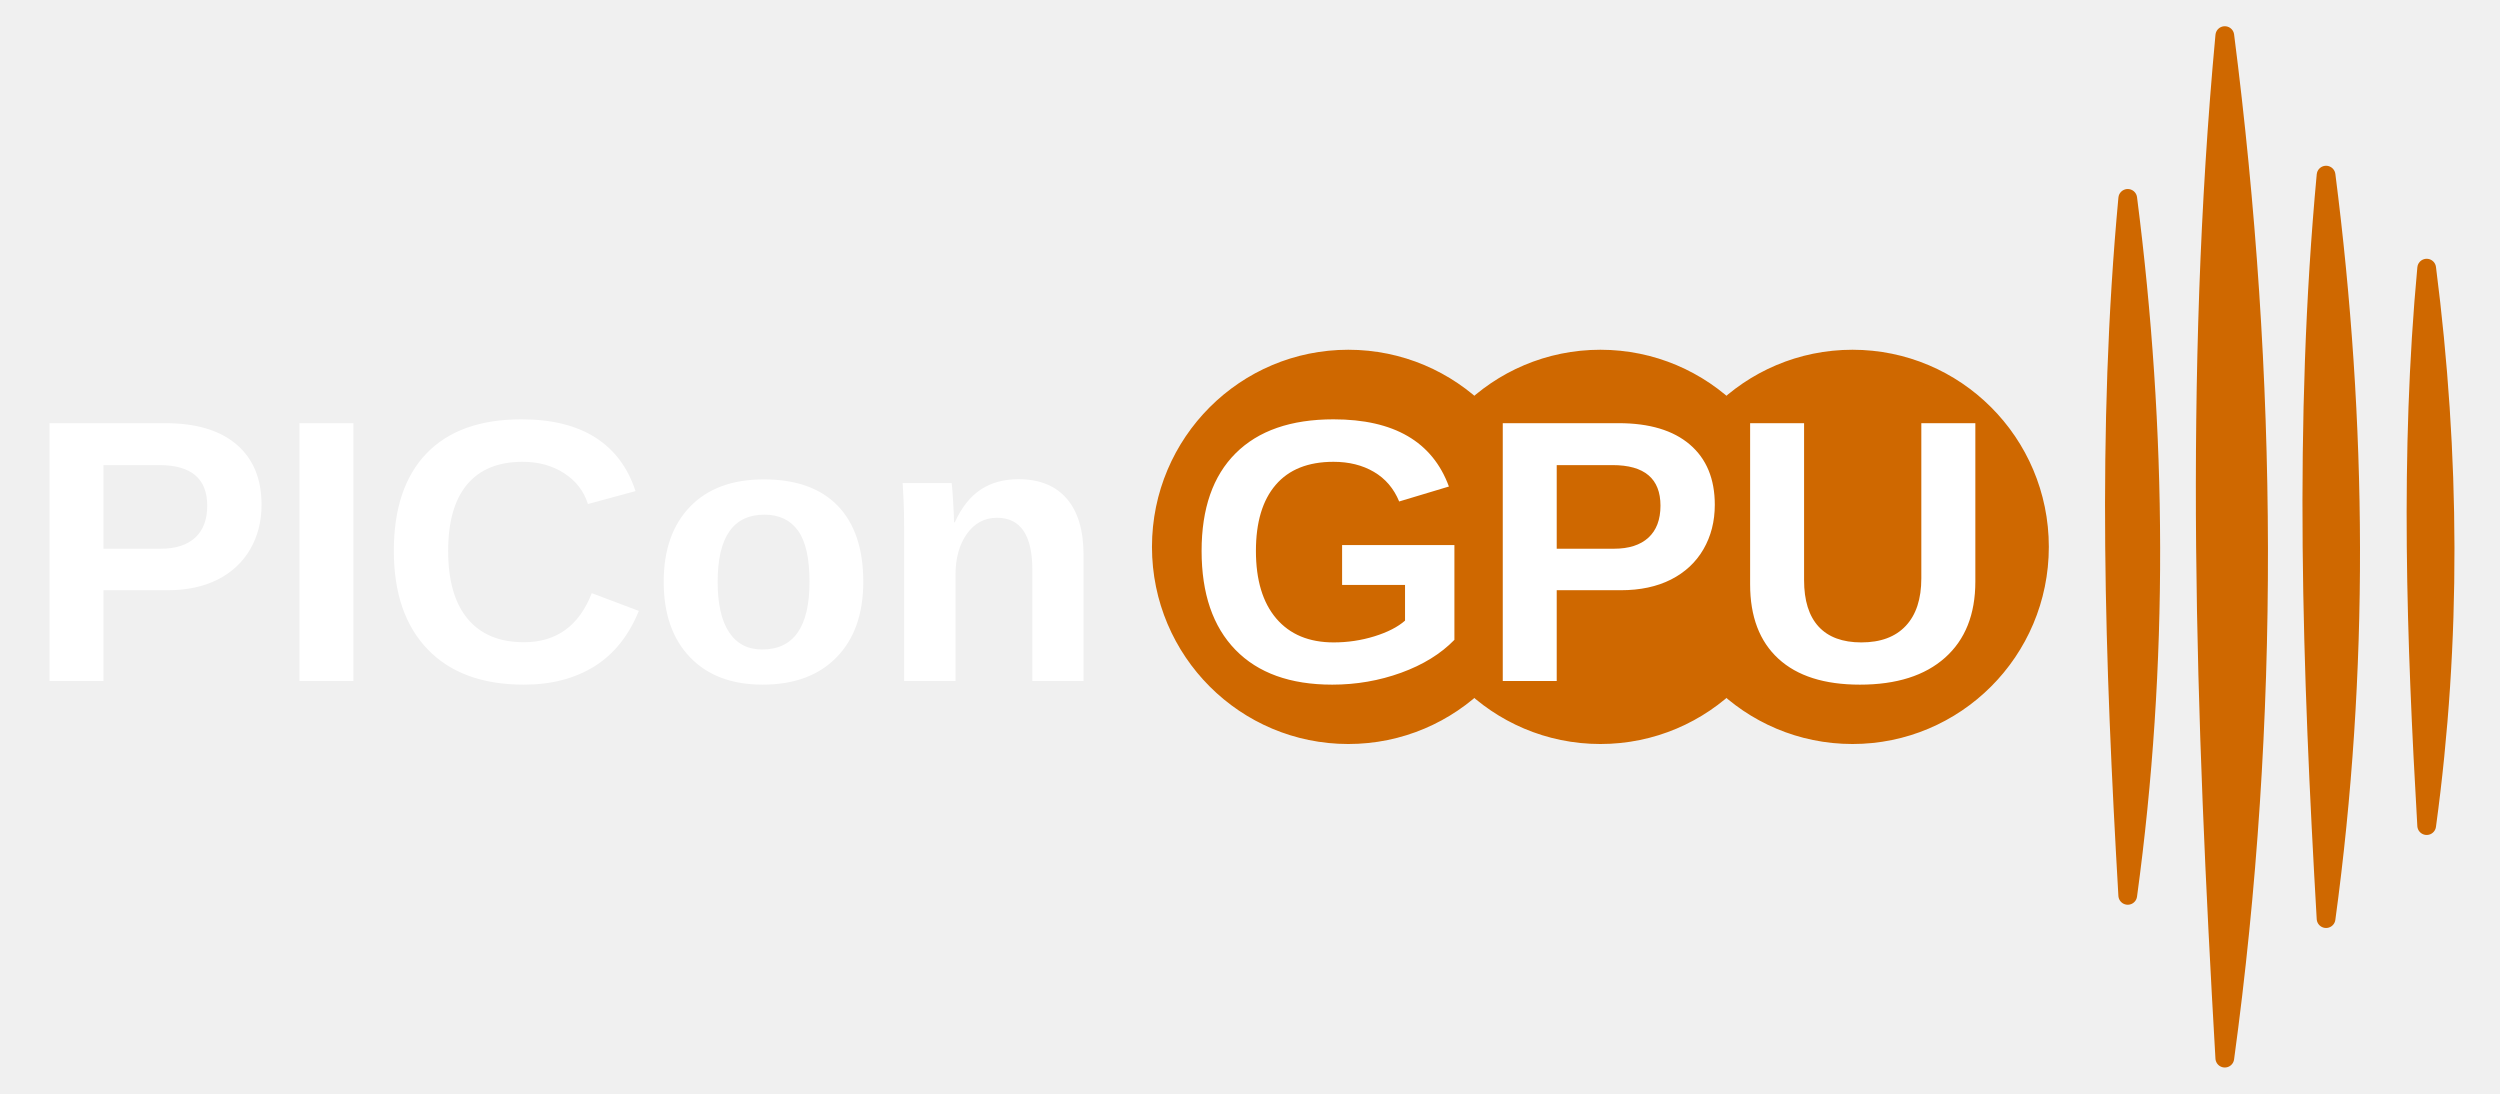
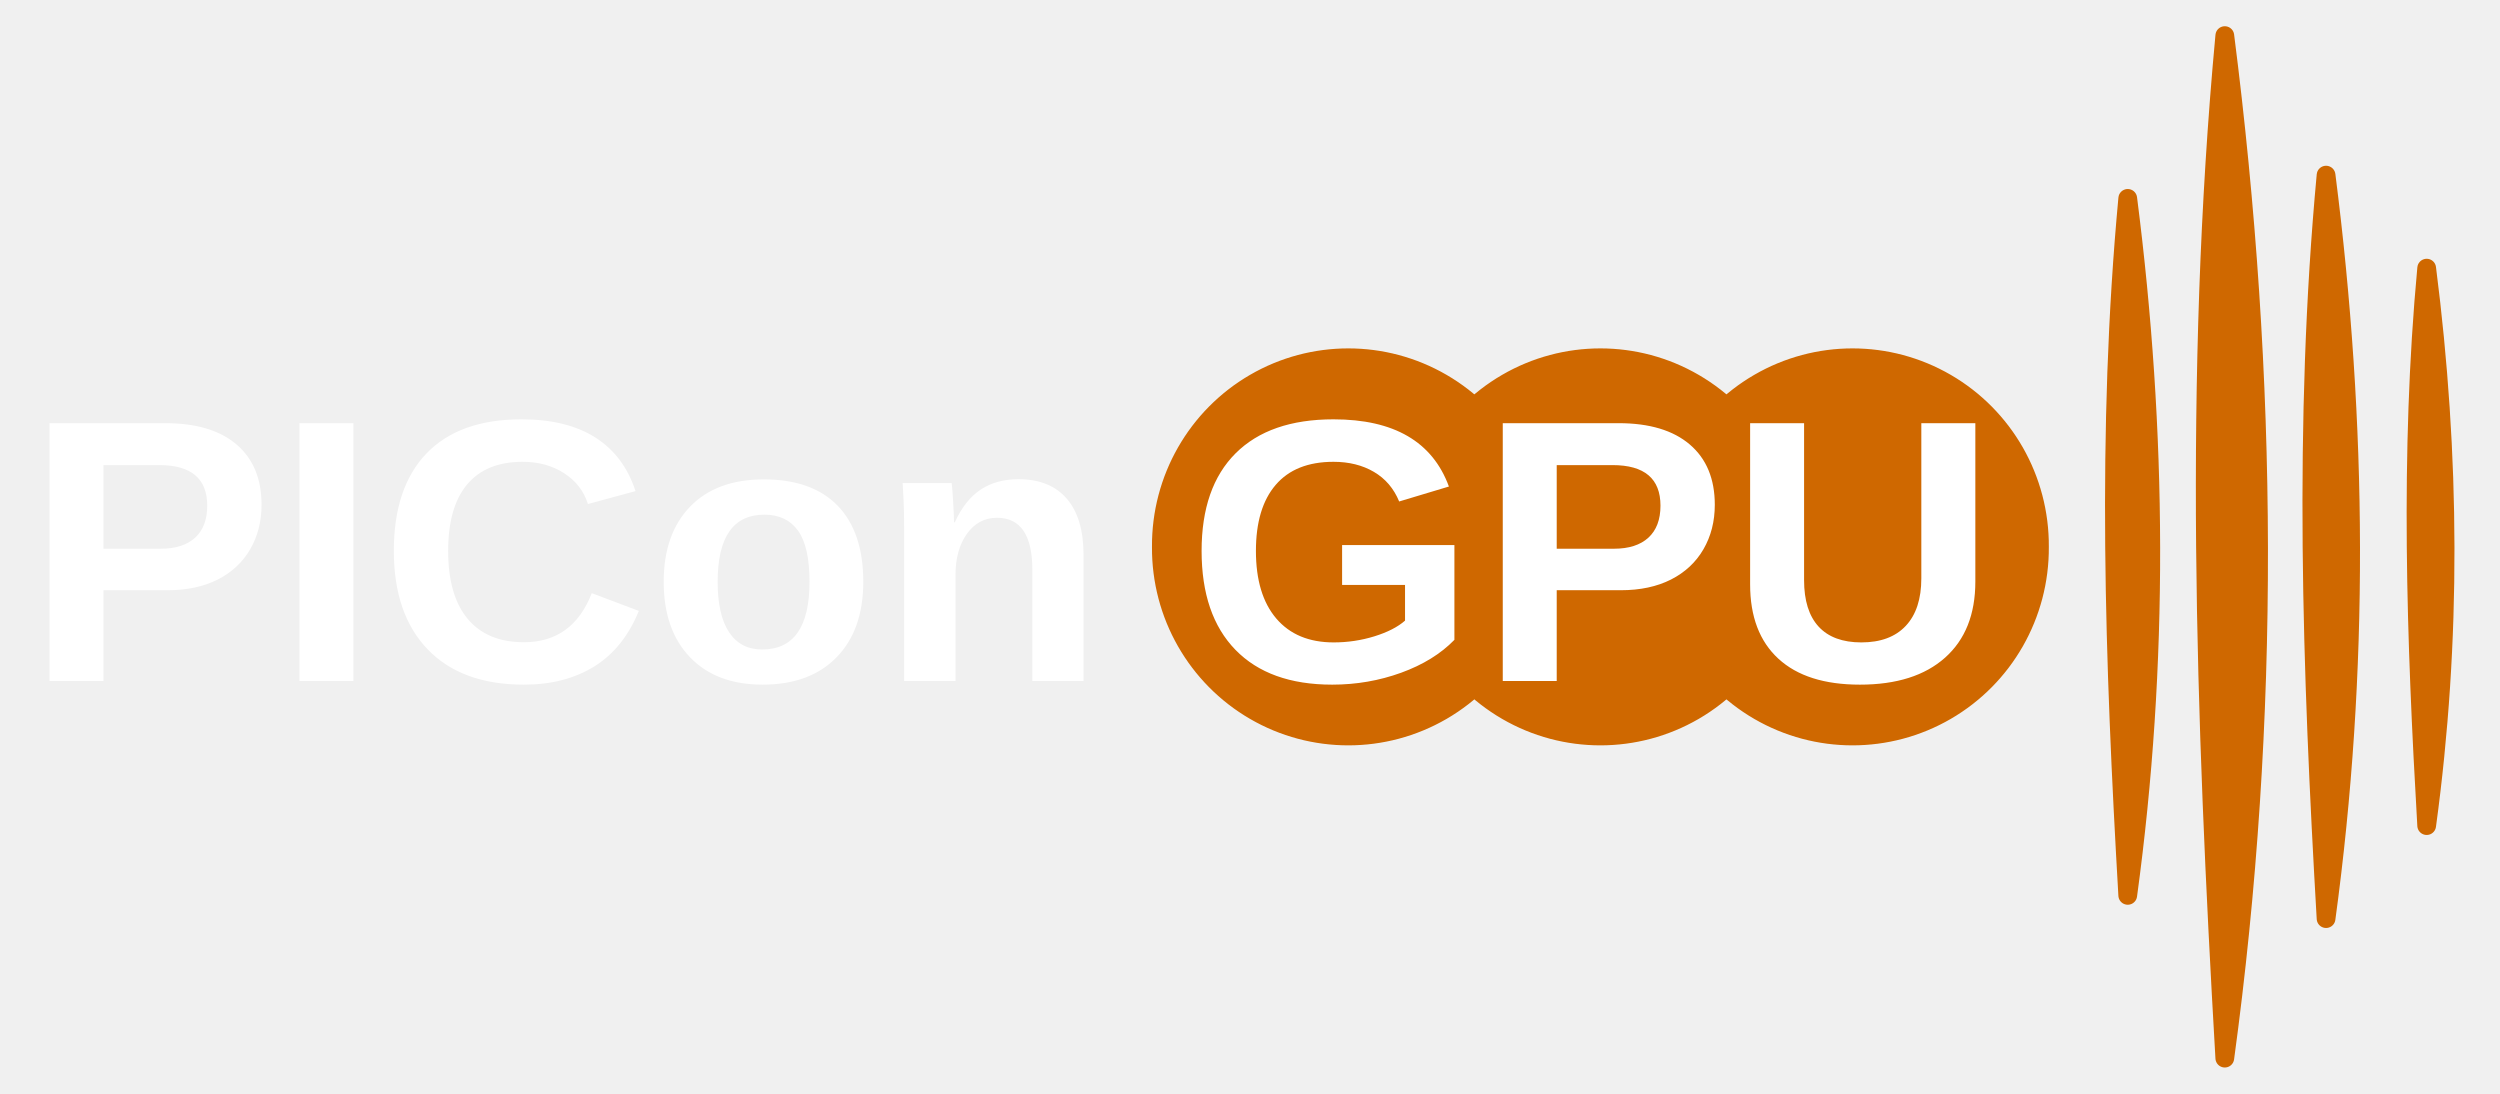
<svg xmlns="http://www.w3.org/2000/svg" xmlns:xlink="http://www.w3.org/1999/xlink" width="640" height="280" id="svg2" version="1.1">
  <defs id="defs4">
    <linearGradient id="linearGradient4049">
      <stop style="stop-color:#000000;stop-opacity:1;" offset="0" id="stop4051" />
      <stop style="stop-color:#000000;stop-opacity:0;" offset="1" id="stop4053" />
    </linearGradient>
    <clipPath clipPathUnits="userSpaceOnUse" id="clipPath4307">
      <path style="fill:none;stroke:#bf2121;stroke-width:1.899;stroke-linecap:round;stroke-linejoin:round;stroke-miterlimit:4;stroke-opacity:1;stroke-dasharray:none" d="m 243.956,511.611 c -122.773,-61.448 96.923,-148.135 96.923,-17.907 0,129.808 -222.596,47.674 -96.923,-17.907" id="path4309" />
    </clipPath>
    <clipPath clipPathUnits="userSpaceOnUse" id="clipPath4362">
      <path style="fill:none;stroke:#bf2121;stroke-width:4;stroke-linecap:round;stroke-linejoin:round;stroke-miterlimit:4;stroke-opacity:1;stroke-dasharray:none" d="m 243.565,541.709 c -199.507,-94.366 157.5,-227.493 157.5,-27.5 0,199.348 -361.718,73.214 -157.5,-27.5" id="path4364" />
    </clipPath>
    <clipPath clipPathUnits="userSpaceOnUse" id="clipPath4362-2">
      <path style="fill:none;stroke:#bf2121;stroke-width:4;stroke-linecap:round;stroke-linejoin:round;stroke-miterlimit:4;stroke-opacity:1;stroke-dasharray:none" d="m 243.565,541.709 c -199.507,-94.366 157.5,-227.493 157.5,-27.5 0,199.348 -361.718,73.214 -157.5,-27.5" id="path4364-7" />
    </clipPath>
    <radialGradient xlink:href="#linearGradient4049" id="radialGradient4059" cx="241.109" cy="832.837" fx="241.109" fy="832.837" r="116.773" gradientTransform="matrix(2.245152,0,0,0.5318656,-286.8172,459.128)" gradientUnits="userSpaceOnUse" />
  </defs>
-   <g id="layer7" style="display:none" transform="translate(0,-720)">
-     <rect style="fill:#ffffff;fill-opacity:1;stroke:#000000;stroke-width:8;stroke-miterlimit:4;stroke-opacity:1;stroke-dasharray:none" id="rect4312" width="449.286" height="252.723" x="28.429" y="710.571" />
-     <path style="fill:#000000;fill-opacity:0.961;stroke:none" d="m 239.164,964.388 28.022,0 6.227,17.021 -40.685,0 z" id="rect4314" />
-     <rect style="fill:#000000;fill-opacity:0.961;stroke:none" id="rect4317" width="135" height="5.714" x="185.571" y="980.225" />
-   </g>
-   <g id="layer1" transform="translate(0,-772.3622)" style="display:inline" />
-   <g id="layer6" style="display:none" transform="translate(0,-720)">
-     <g style="display:inline" id="g3058" transform="translate(45.1581,-31.76529)">
-       <rect transform="translate(-38,322)" clip-path="url(#clipPath4362-2)" y="400.814" x="69.701" height="363.655" width="440.427" id="rect4338" style="fill:#ffffff;fill-opacity:1;stroke:#000000;stroke-opacity:1;display:inline" />
-       <path id="path3755-0-7" d="m 203.398,863.709 c -199.507,-94.366 157.5,-227.493 157.5,-27.5 0,199.348 -361.718,73.214 -157.5,-27.5" style="fill:none;stroke:#bf2121;stroke-width:4;stroke-linecap:round;stroke-linejoin:round;stroke-miterlimit:4;stroke-opacity:1;stroke-dasharray:none;display:inline" />
-     </g>
-   </g>
  <g id="layer2" transform="translate(0,-720)" style="display:inline">
    <g transform="matrix(2.398087,0,0,2.398087,-190.0957,-1147.039)" style="display:inline" id="g3973">
      <path style="fill:#cf6800;fill-opacity:1;stroke:#cf6800;stroke-width:2;stroke-linecap:round;stroke-linejoin:round;stroke-miterlimit:4;stroke-opacity:1;stroke-dasharray:none" d="m 316.771,782.354 c 4.681,36.602 4.938,72.909 0,109.158 -2.101,-36.386 -3.395,-72.772 0,-109.158 z" id="path3805" />
      <path style="fill:#cf6800;fill-opacity:1;stroke:#cf6800;stroke-width:2;stroke-linecap:round;stroke-linejoin:round;stroke-miterlimit:4;stroke-opacity:1;stroke-dasharray:none" d="m 327.581,797.248 c 3.404,26.613 3.591,53.013 0,79.369 -1.528,-26.456 -2.468,-52.913 0,-79.369 z" id="path3805-3" />
      <path style="fill:#cf6800;fill-opacity:1;stroke:#cf6800;stroke-width:2;stroke-linecap:round;stroke-linejoin:round;stroke-miterlimit:4;stroke-opacity:1;stroke-dasharray:none" d="m 338.322,807.178 c 2.552,19.954 2.692,39.749 0,59.51 -1.145,-19.837 -1.851,-39.674 0,-59.51 z" id="path3805-3-5" />
      <path style="fill:#cf6800;fill-opacity:1;stroke:#cf6800;stroke-width:2;stroke-linecap:round;stroke-linejoin:round;stroke-miterlimit:4;stroke-opacity:1;stroke-dasharray:none" d="m 306.41,799.731 c 3.191,24.948 3.366,49.697 0,74.405 -1.432,-24.802 -2.314,-49.603 0,-74.405 z" id="path3805-3-2" />
    </g>
  </g>
-   <g id="layer3" transform="translate(0,-720)" style="display:none">
-     <g transform="translate(48.49997,0.2347088)" style="display:inline" id="g3979">
-       <path style="fill:#bf2121;fill-opacity:1;stroke:#bf2121;stroke-width:2;stroke-linecap:round;stroke-linejoin:round;stroke-miterlimit:4;stroke-opacity:1;stroke-dasharray:none" id="path3859" d="m 284.286,501.786 a 18.929,17.5 0 1 1 -37.857,0 18.929,17.5 0 1 1 37.857,0 z" transform="matrix(0.7511798,0,0,0.8125006,73.09768,429.2319)" />
-       <path style="fill:#bf2121;fill-opacity:1;stroke:#bf2121;stroke-width:2;stroke-linecap:round;stroke-linejoin:round;stroke-miterlimit:4;stroke-opacity:1;stroke-dasharray:none" id="path3859-6" d="m 284.286,501.786 a 18.929,17.5 0 1 1 -37.857,0 18.929,17.5 0 1 1 37.857,0 z" transform="matrix(0.5007866,0,0,0.5416671,108.2556,565.1322)" />
-       <path style="fill:#bf2121;fill-opacity:1;stroke:#bf2121;stroke-width:2;stroke-linecap:round;stroke-linejoin:round;stroke-miterlimit:4;stroke-opacity:1;stroke-dasharray:none" id="path3859-6-4" d="m 284.286,501.786 a 18.929,17.5 0 1 1 -37.857,0 18.929,17.5 0 1 1 37.857,0 z" transform="matrix(0.3755899,0,0,0.4062503,118.406,633.0824)" />
-     </g>
-   </g>
  <g id="layer8" style="display:inline" transform="translate(0,-40)">
    <g transform="matrix(2.398087,0,0,2.398087,-182.6644,-1828.408)" style="display:inline" id="g3979-7">
-       <path style="fill:#cf6800;fill-opacity:1;stroke:#cf6800;stroke-width:2;stroke-linecap:round;stroke-linejoin:round;stroke-miterlimit:4;stroke-opacity:1;stroke-dasharray:none" id="path3859-1" d="m 284.286,501.786 c 0,9.665 -8.475,17.5 -18.929,17.5 -10.454,0 -18.929,-7.835 -18.929,-17.5 0,-9.665 8.475,-17.5 18.929,-17.5 10.454,0 18.929,7.835 18.929,17.5 z" transform="matrix(1.051652,0,0,1.137501,-5.1349,266.7226)" />
-       <path style="fill:#cf6800;fill-opacity:1;stroke:#cf6800;stroke-width:2;stroke-linecap:round;stroke-linejoin:round;stroke-miterlimit:4;stroke-opacity:1;stroke-dasharray:none;display:inline" id="path3859-1-8" d="m 284.286,501.786 c 0,9.665 -8.475,17.5 -18.929,17.5 -10.454,0 -18.929,-7.835 -18.929,-17.5 0,-9.665 8.475,-17.5 18.929,-17.5 10.454,0 18.929,7.835 18.929,17.5 z" transform="matrix(1.051652,0,0,1.137501,-32.04688,266.7226)" />
-       <path style="fill:#cf6800;fill-opacity:1;stroke:#cf6800;stroke-width:2;stroke-linecap:round;stroke-linejoin:round;stroke-miterlimit:4;stroke-opacity:1;stroke-dasharray:none;display:inline" id="path3859-1-2" d="m 284.286,501.786 c 0,9.665 -8.475,17.5 -18.929,17.5 -10.454,0 -18.929,-7.835 -18.929,-17.5 0,-9.665 8.475,-17.5 18.929,-17.5 10.454,0 18.929,7.835 18.929,17.5 z" transform="matrix(1.051652,0,0,1.137501,-58.9589,266.7226)" />
+       <path style="fill:#cf6800;fill-opacity:1;stroke:#cf6800;stroke-width:2;stroke-linecap:round;stroke-linejoin:round;stroke-miterlimit:4;stroke-opacity:1;stroke-dasharray:none" id="path3859-1" d="m 284.286,501.786 a 18.929,17.5 0 1 1 -37.857,0 18.929,17.5 0 1 1 37.857,0 z" transform="matrix(1.051652,0,0,1.137501,-5.1349,266.7226)" />
+       <path style="fill:#cf6800;fill-opacity:1;stroke:#cf6800;stroke-width:2;stroke-linecap:round;stroke-linejoin:round;stroke-miterlimit:4;stroke-opacity:1;stroke-dasharray:none;display:inline" id="path3859-1-8" d="m 284.286,501.786 a 18.929,17.5 0 1 1 -37.857,0 18.929,17.5 0 1 1 37.857,0 z" transform="matrix(1.051652,0,0,1.137501,-32.04688,266.7226)" />
+       <path style="fill:#cf6800;fill-opacity:1;stroke:#cf6800;stroke-width:2;stroke-linecap:round;stroke-linejoin:round;stroke-miterlimit:4;stroke-opacity:1;stroke-dasharray:none;display:inline" id="path3859-1-2" d="m 284.286,501.786 a 18.929,17.5 0 1 1 -37.857,0 18.929,17.5 0 1 1 37.857,0 z" transform="matrix(1.051652,0,0,1.137501,-58.9589,266.7226)" />
    </g>
  </g>
  <g id="layer5" style="display:inline" transform="translate(0,-40)">
    <text xml:space="preserve" style="font-size:95.923px;font-style:normal;font-weight:normal;line-height:125%;letter-spacing:0px;word-spacing:0px;fill:#000000;fill-opacity:1;stroke:none;font-family:Sans" x="6.254" y="214.332" id="text3915">
      <tspan id="tspan3917" x="6.254" y="214.332" style="font-style:normal;font-variant:normal;font-weight:bold;font-stretch:normal;fill:#ffffff;fill-opacity:1;font-family:Arial;-inkscape-font-specification:Arial Bold">PICon</tspan>
    </text>
    <text xml:space="preserve" style="font-size:95.923px;font-style:normal;font-weight:normal;line-height:125%;letter-spacing:0px;word-spacing:0px;fill:#ffffff;fill-opacity:1;stroke:none;display:inline;font-family:Sans" x="303.672" y="214.332" id="text3827">
      <tspan id="tspan3829" x="303.672" y="214.332" style="font-style:normal;font-variant:normal;font-weight:bold;font-stretch:normal;fill:#ffffff;fill-opacity:1;font-family:Arial;-inkscape-font-specification:Arial Bold">GPU</tspan>
    </text>
  </g>
-   <g id="layer4" style="display:none" transform="translate(0,-720)">
-     <g id="g4060" transform="matrix(1.625,0,0,1.535714,-192.8633,79.01991)" mask="none" clip-path="url(#clipPath4307)">
-       <rect y="421.286" x="202.857" height="18" width="18" id="rect3862" style="fill:#1f278d;fill-opacity:0.961;stroke:none" />
-       <use id="use3866" transform="translate(0,18)" xlink:href="#rect3862" y="0" x="0" style="opacity:0.9" width="1000" height="1000" />
-       <use id="use3868" transform="translate(0,36)" xlink:href="#rect3862" y="0" x="0" style="opacity:0.8" width="1000" height="1000" />
-       <use id="use3870" transform="translate(0,54)" xlink:href="#rect3862" y="0" x="0" style="opacity:0.7" width="1000" height="1000" />
-       <use id="use3872" transform="translate(0,72)" xlink:href="#rect3862" y="0" x="0" style="opacity:0.6" width="1000" height="1000" />
-       <use id="use3874" transform="translate(0,90)" xlink:href="#rect3862" y="0" x="0" style="opacity:0.5" width="1000" height="1000" />
-       <use id="use3876" transform="translate(0,108)" xlink:href="#rect3862" y="0" x="0" style="opacity:0.4" width="1000" height="1000" />
-       <use id="use3878" transform="translate(0,126)" xlink:href="#rect3862" y="0" x="0" style="opacity:0.3" width="1000" height="1000" />
-       <use id="use3880" transform="translate(18,0)" xlink:href="#rect3862" y="0" x="0" style="opacity:0.9" width="1000" height="1000" />
-       <use id="use3882" transform="translate(18,18)" xlink:href="#rect3862" y="0" x="0" style="opacity:0.8" width="1000" height="1000" />
-       <use id="use3884" transform="translate(18,36)" xlink:href="#rect3862" y="0" x="0" style="opacity:0.7" width="1000" height="1000" />
-       <use id="use3886" transform="translate(18,54)" xlink:href="#rect3862" y="0" x="0" style="opacity:0.6" width="1000" height="1000" />
-       <use id="use3888" transform="translate(18,72)" xlink:href="#rect3862" y="0" x="0" style="opacity:0.5" width="1000" height="1000" />
-       <use id="use3890" transform="translate(18,90)" xlink:href="#rect3862" y="0" x="0" style="opacity:0.4" width="1000" height="1000" />
-       <use id="use3892" transform="translate(18,108)" xlink:href="#rect3862" y="0" x="0" style="opacity:0.3" width="1000" height="1000" />
-       <use id="use3894" transform="translate(18,126)" xlink:href="#rect3862" y="0" x="0" style="opacity:0.2" width="1000" height="1000" />
-       <use id="use3896" transform="translate(36,0)" xlink:href="#rect3862" y="0" x="0" style="opacity:0.8" width="1000" height="1000" />
-       <use id="use3898" transform="translate(36,18)" xlink:href="#rect3862" y="0" x="0" style="opacity:0.7;fill:#000000;fill-opacity:1" width="1000" height="1000" />
-       <use id="use3900" transform="translate(36,36)" xlink:href="#rect3862" y="0" x="0" style="opacity:0.6" width="1000" height="1000" />
-       <use id="use3902" transform="translate(36,54)" xlink:href="#rect3862" y="0" x="0" style="opacity:0.5" width="1000" height="1000" />
-       <use id="use3904" transform="translate(36,72)" xlink:href="#rect3862" y="0" x="0" style="opacity:0.4" width="1000" height="1000" />
-       <use id="use3906" transform="translate(36,90)" xlink:href="#rect3862" y="0" x="0" style="opacity:0.3" width="1000" height="1000" />
-       <use id="use3908" transform="translate(36,108)" xlink:href="#rect3862" y="0" x="0" style="opacity:0.2" width="1000" height="1000" />
-       <use id="use3910" transform="translate(36,126)" xlink:href="#rect3862" y="0" x="0" style="opacity:0.1" width="1000" height="1000" />
-       <use id="use3912" transform="translate(54,0)" xlink:href="#rect3862" y="0" x="0" style="opacity:0.7" width="1000" height="1000" />
-       <use id="use3914" transform="translate(54,18)" xlink:href="#rect3862" y="0" x="0" style="opacity:0.6" width="1000" height="1000" />
-       <use id="use3916" transform="translate(54,36)" xlink:href="#rect3862" y="0" x="0" style="opacity:0.5" width="1000" height="1000" />
-       <use id="use3918" transform="translate(54,54)" xlink:href="#rect3862" y="0" x="0" style="opacity:0.4" width="1000" height="1000" />
-       <use id="use3920" transform="translate(54,72)" xlink:href="#rect3862" y="0" x="0" style="opacity:0.3" width="1000" height="1000" />
-       <use id="use3922" transform="translate(54,90)" xlink:href="#rect3862" y="0" x="0" style="opacity:0.2" width="1000" height="1000" />
-       <use id="use3924" transform="translate(54,108)" xlink:href="#rect3862" y="0" x="0" style="opacity:0.1" width="1000" height="1000" />
-       <use id="use3926" transform="translate(72,0)" xlink:href="#rect3862" y="0" x="0" style="opacity:0.6" width="1000" height="1000" />
-       <use id="use3928" transform="translate(72,18)" xlink:href="#rect3862" y="0" x="0" style="opacity:0.5" width="1000" height="1000" />
-       <use id="use3930" transform="translate(72,36)" xlink:href="#rect3862" y="0" x="0" style="opacity:0.4" width="1000" height="1000" />
-       <use id="use3932" transform="translate(72,54)" xlink:href="#rect3862" y="0" x="0" style="opacity:0.3" width="1000" height="1000" />
-       <use id="use3934" transform="translate(72,72)" xlink:href="#rect3862" y="0" x="0" style="opacity:0.2" width="1000" height="1000" />
-       <use id="use3936" transform="translate(72,90)" xlink:href="#rect3862" y="0" x="0" style="opacity:0.1" width="1000" height="1000" />
-       <use id="use3938" transform="translate(90,0)" xlink:href="#rect3862" y="0" x="0" style="opacity:0.5" width="1000" height="1000" />
-       <use id="use3940" transform="translate(90,18)" xlink:href="#rect3862" y="0" x="0" style="opacity:0.4" width="1000" height="1000" />
-       <use id="use3942" transform="translate(90,36)" xlink:href="#rect3862" y="0" x="0" style="opacity:0.3" width="1000" height="1000" />
-       <use id="use3944" transform="translate(90,54)" xlink:href="#rect3862" y="0" x="0" style="opacity:0.2" width="1000" height="1000" />
-       <use id="use3946" transform="translate(90,72)" xlink:href="#rect3862" y="0" x="0" style="opacity:0.1" width="1000" height="1000" />
-       <use id="use3948" transform="translate(108,0)" xlink:href="#rect3862" y="0" x="0" style="opacity:0.4" width="1000" height="1000" />
-       <use id="use3950" transform="translate(108,18)" xlink:href="#rect3862" y="0" x="0" style="opacity:0.3" width="1000" height="1000" />
-       <use id="use3952" transform="translate(108,36)" xlink:href="#rect3862" y="0" x="0" style="opacity:0.2" width="1000" height="1000" />
-       <use id="use3954" transform="translate(108,54)" xlink:href="#rect3862" y="0" x="0" style="opacity:0.1" width="1000" height="1000" />
-       <use id="use3956" transform="translate(126,0)" xlink:href="#rect3862" y="0" x="0" style="opacity:0.3" width="1000" height="1000" />
-       <use id="use3958" transform="translate(126,18)" xlink:href="#rect3862" y="0" x="0" style="opacity:0.2" width="1000" height="1000" />
-       <use id="use3960" transform="translate(126,36)" xlink:href="#rect3862" y="0" x="0" style="opacity:0.1" width="1000" height="1000" />
-     </g>
-   </g>
</svg>
